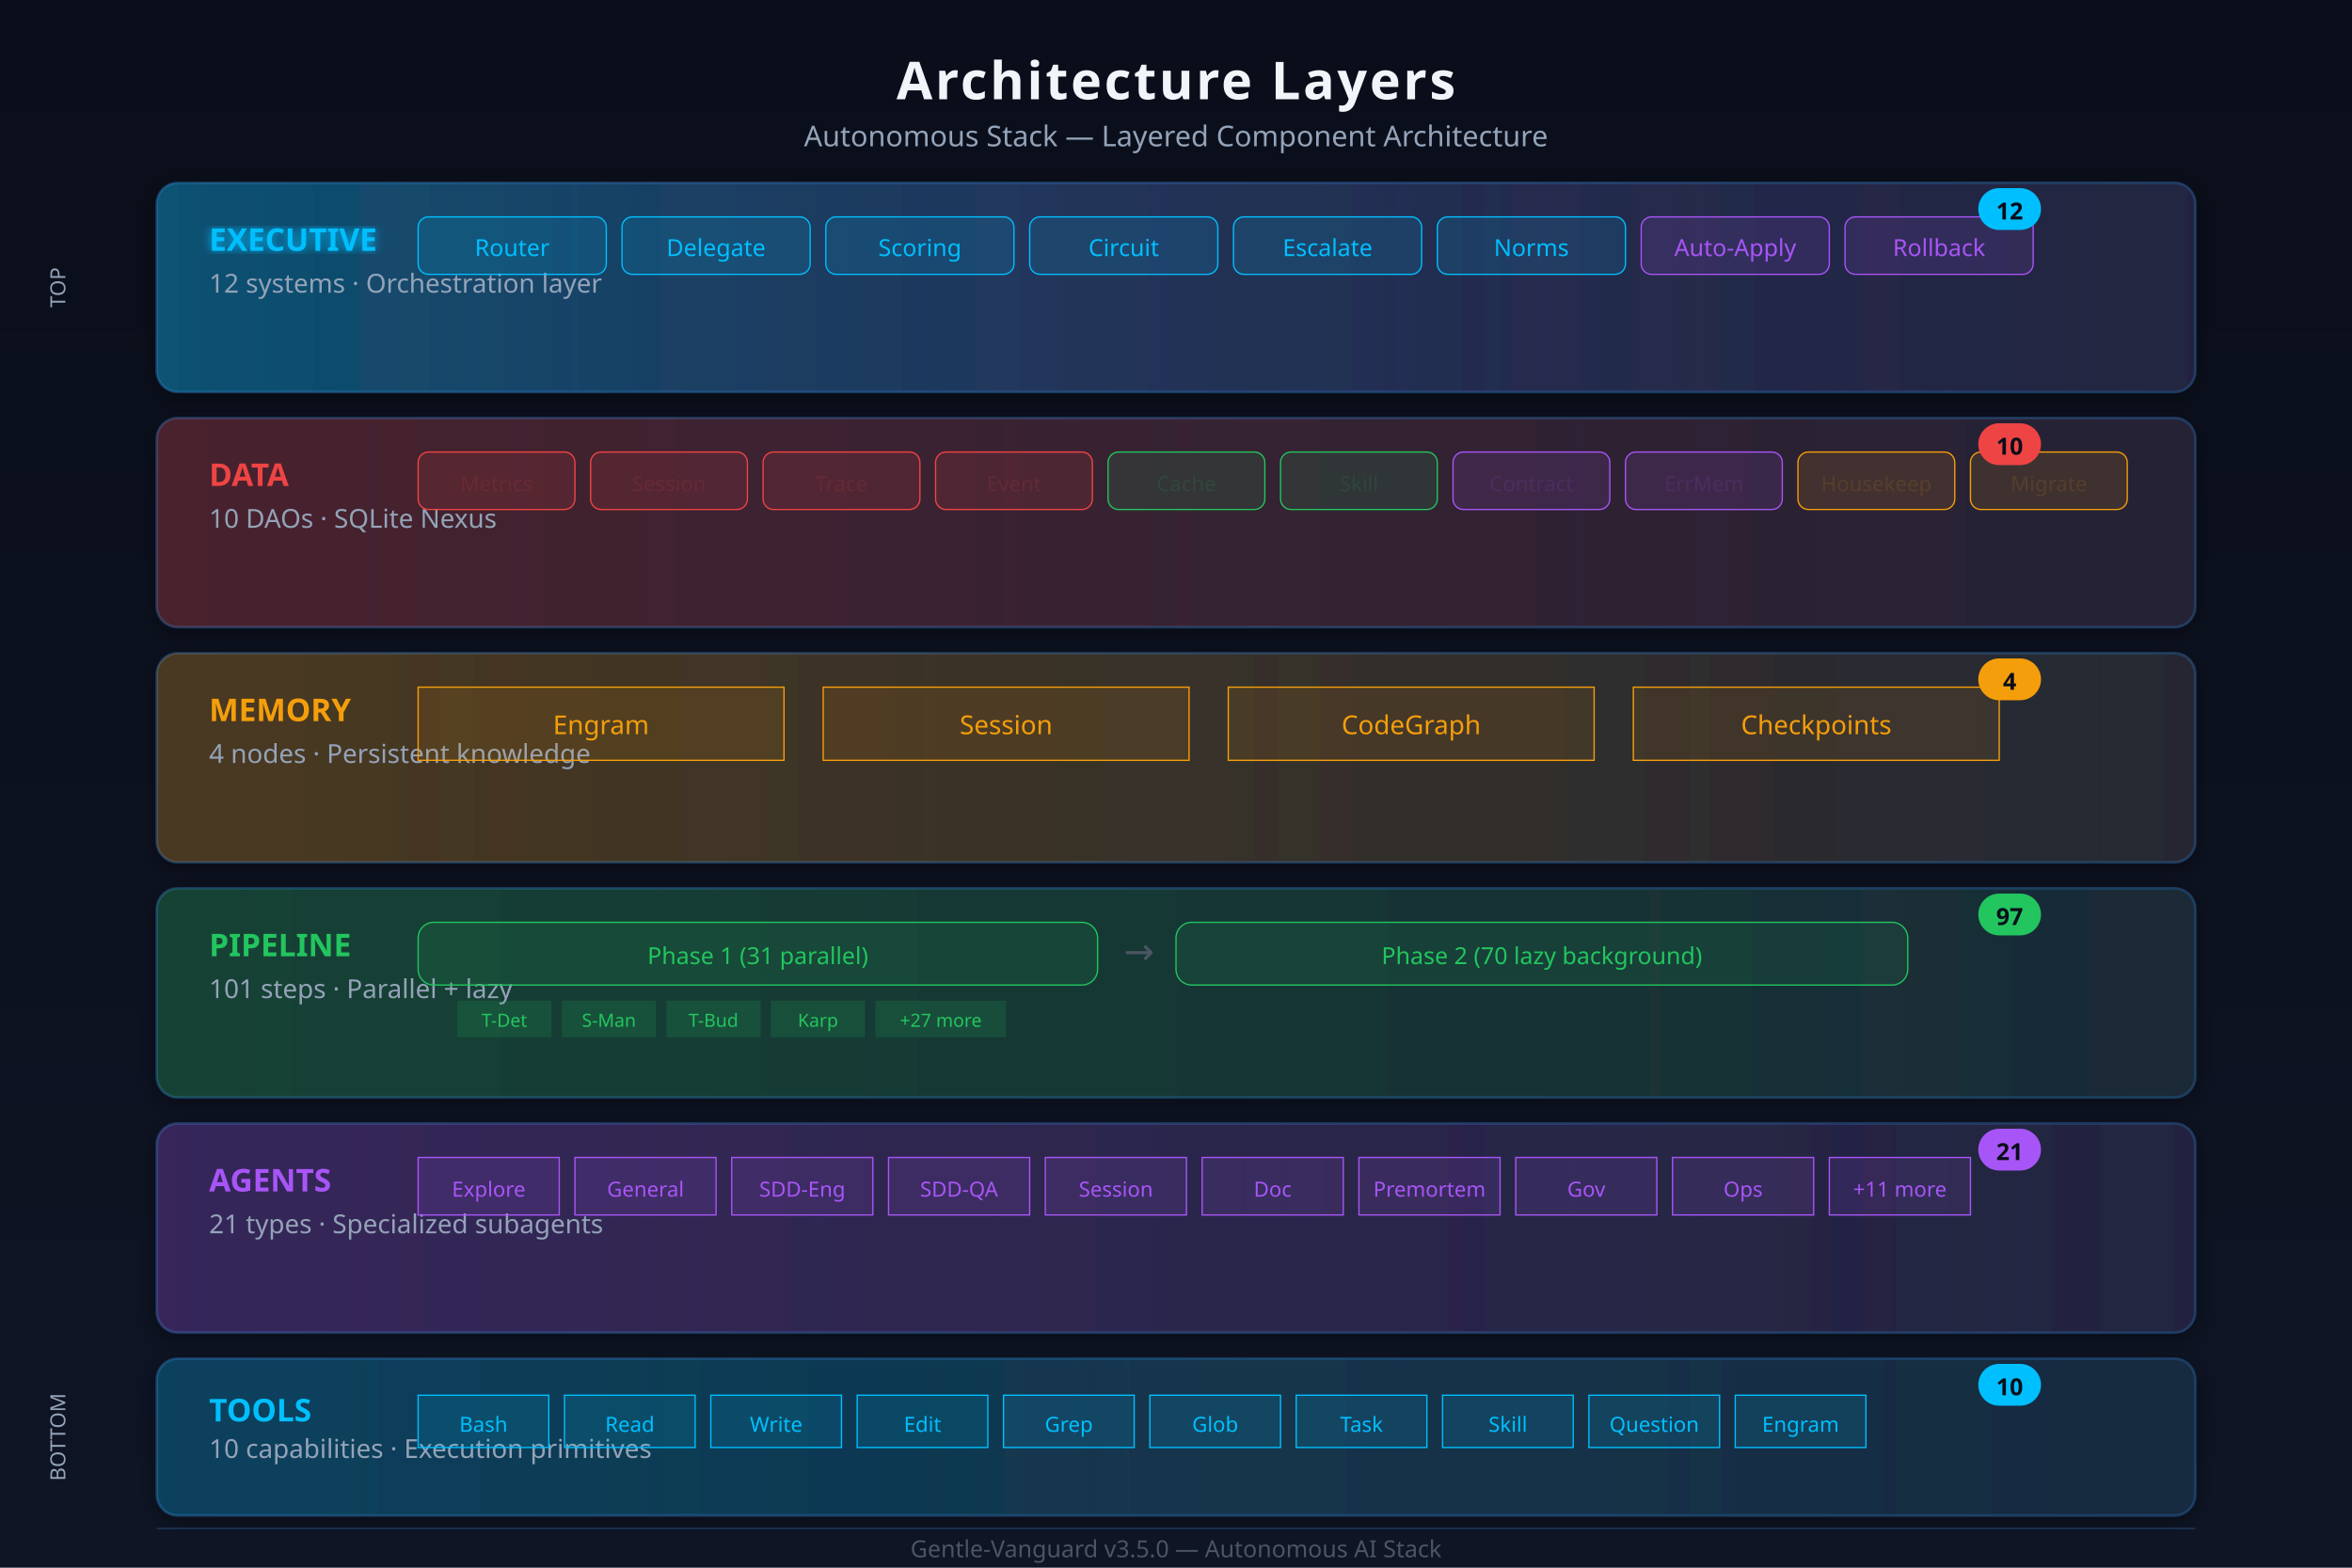
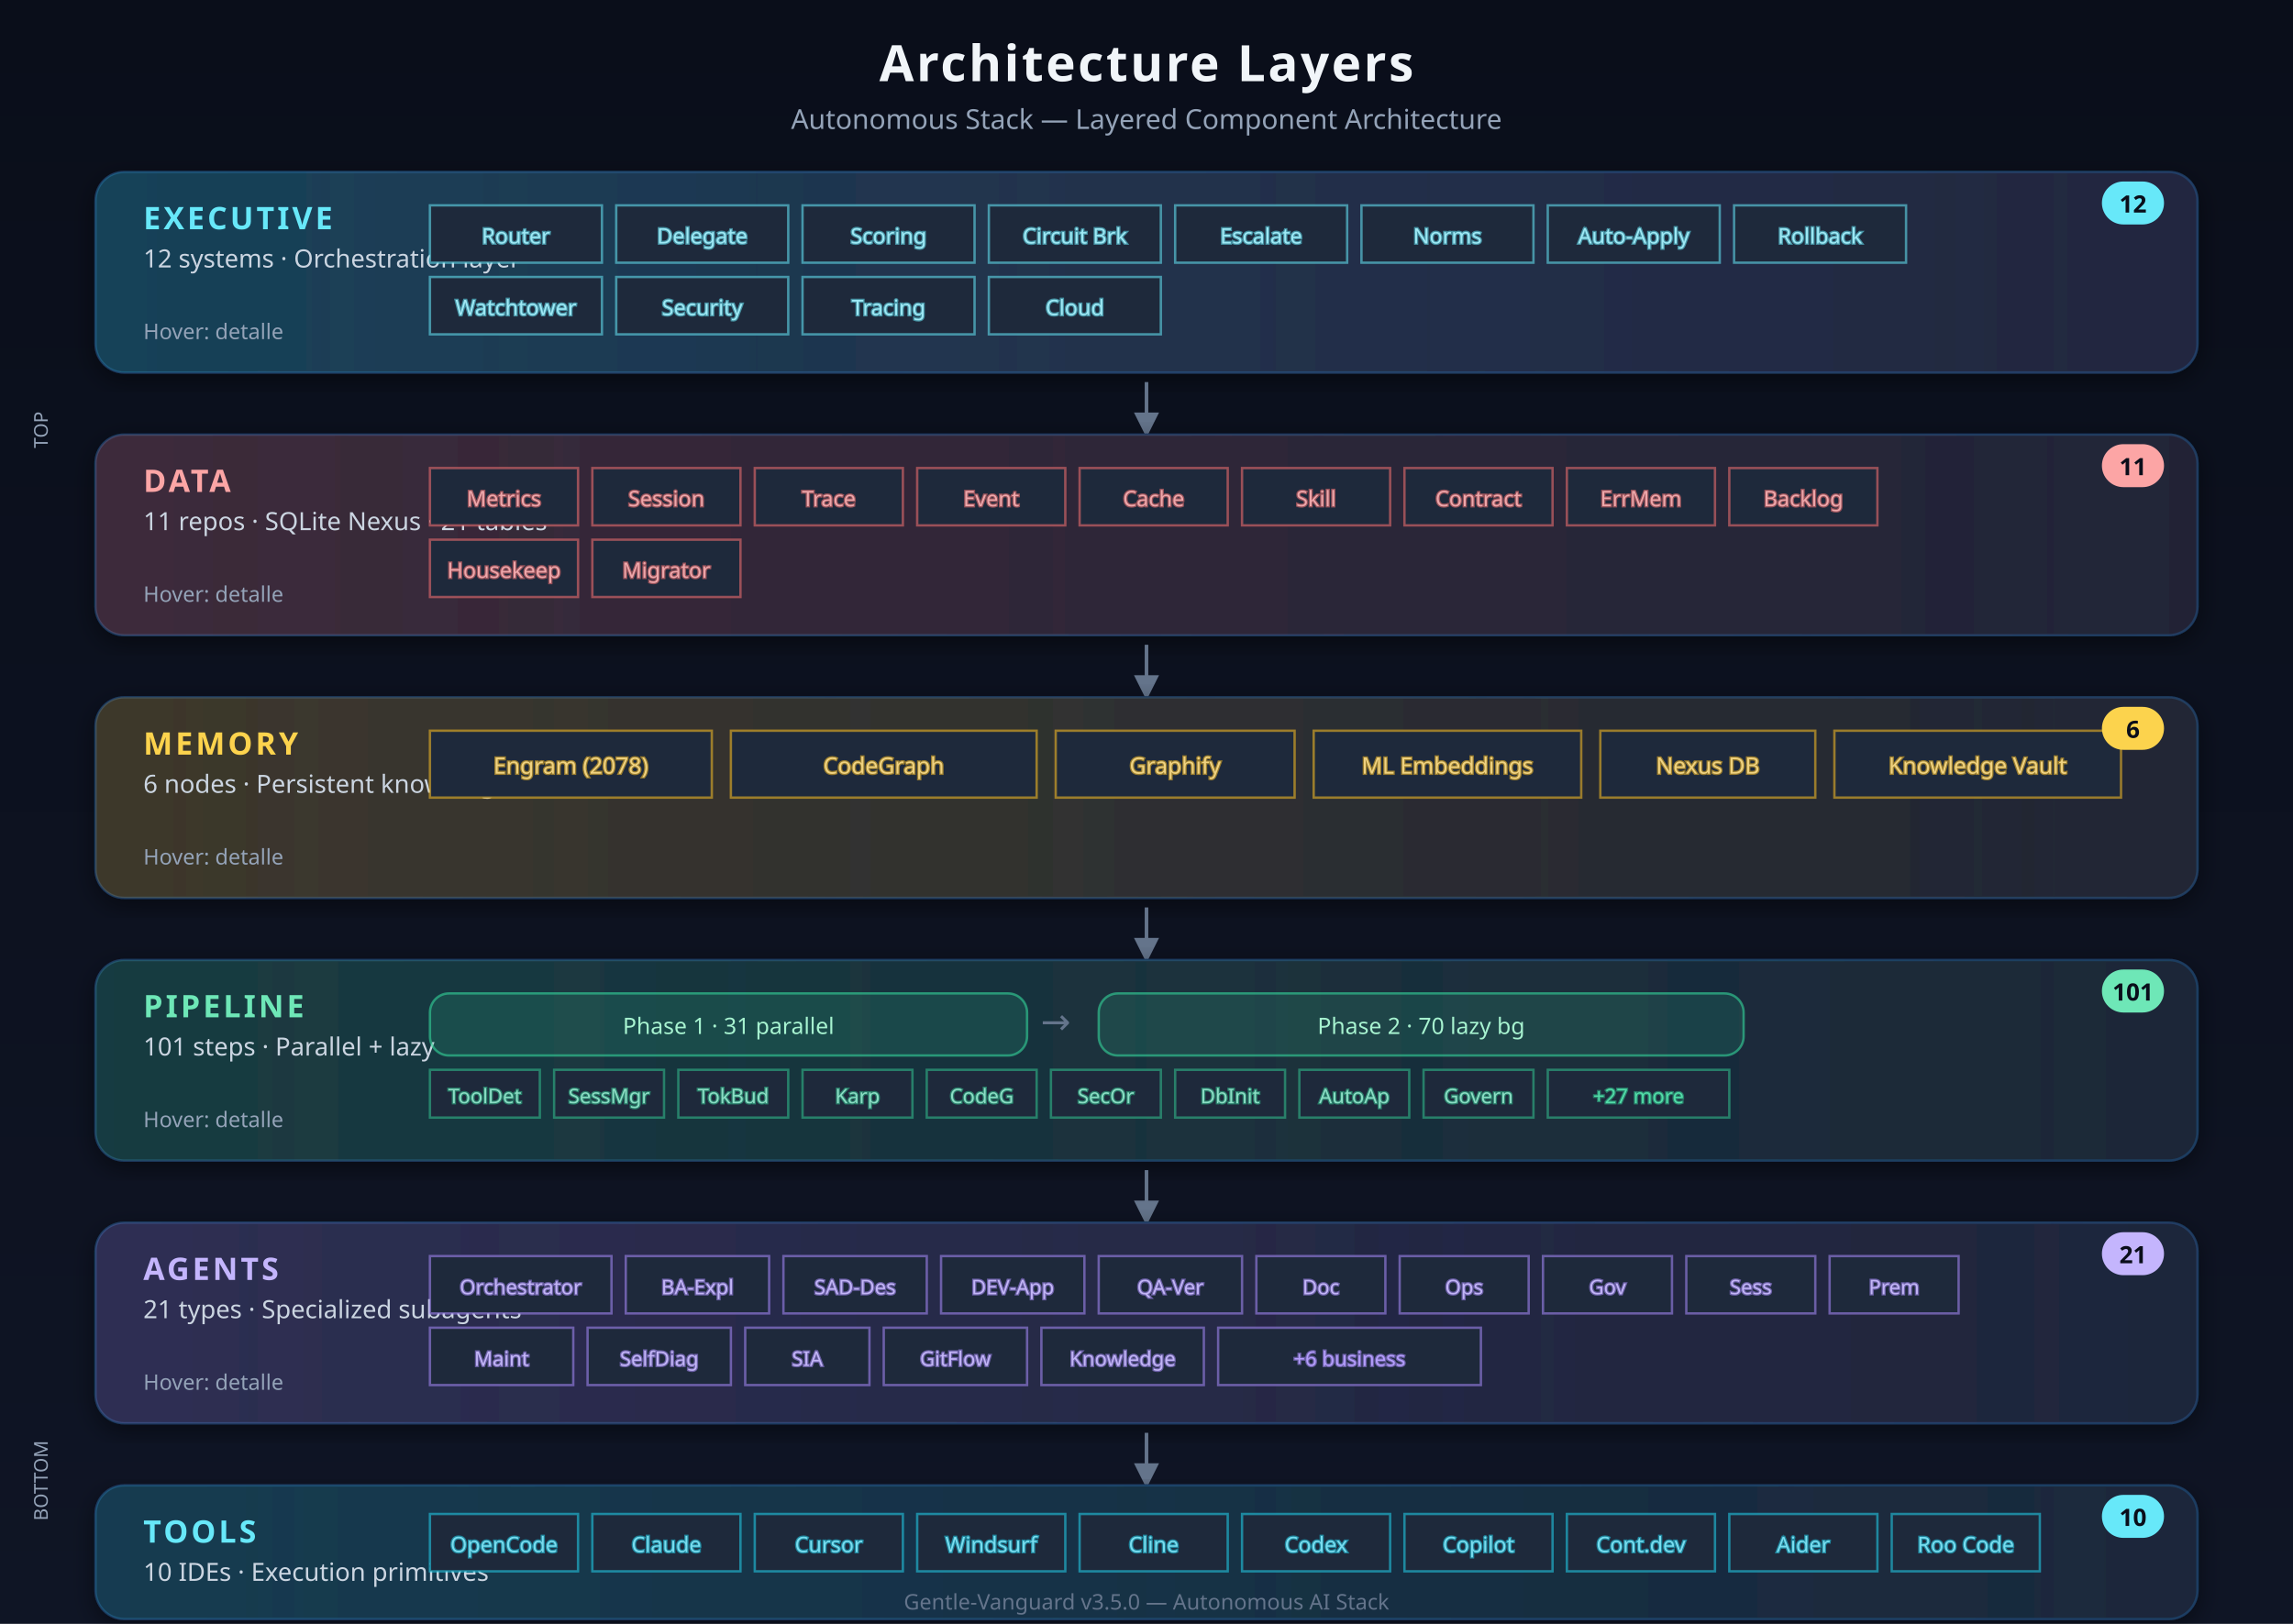
- <svg xmlns="http://www.w3.org/2000/svg" viewBox="0 0 900 600">
+ <svg xmlns="http://www.w3.org/2000/svg" viewBox="0 0 960 680">
  <defs>
    <linearGradient id="bg" x1="0" y1="0" x2="0" y2="1">
      <stop offset="0%" stop-color="#0a0e1a" />
      <stop offset="100%" stop-color="#0f1525" />
    </linearGradient>
    <linearGradient id="l1" x1="0" y1="0" x2="1" y2="0">
-       <stop offset="0%" stop-color="#00bfff" stop-opacity=".25" />
-       <stop offset="100%" stop-color="#00bfff" stop-opacity=".05" />
+       <stop offset="0%" stop-color="#22d3ee" stop-opacity=".18" />
+       <stop offset="100%" stop-color="#22d3ee" stop-opacity=".03" />
    </linearGradient>
    <linearGradient id="l2" x1="0" y1="0" x2="1" y2="0">
-       <stop offset="0%" stop-color="#a855f7" stop-opacity=".25" />
-       <stop offset="100%" stop-color="#a855f7" stop-opacity=".05" />
+       <stop offset="0%" stop-color="#a78bfa" stop-opacity=".18" />
+       <stop offset="100%" stop-color="#a78bfa" stop-opacity=".03" />
    </linearGradient>
    <linearGradient id="l3" x1="0" y1="0" x2="1" y2="0">
-       <stop offset="0%" stop-color="#22c55e" stop-opacity=".25" />
-       <stop offset="100%" stop-color="#22c55e" stop-opacity=".05" />
+       <stop offset="0%" stop-color="#34d399" stop-opacity=".18" />
+       <stop offset="100%" stop-color="#34d399" stop-opacity=".03" />
    </linearGradient>
    <linearGradient id="l4" x1="0" y1="0" x2="1" y2="0">
-       <stop offset="0%" stop-color="#f59e0b" stop-opacity=".25" />
-       <stop offset="100%" stop-color="#f59e0b" stop-opacity=".05" />
+       <stop offset="0%" stop-color="#fbbf24" stop-opacity=".18" />
+       <stop offset="100%" stop-color="#fbbf24" stop-opacity=".03" />
    </linearGradient>
    <linearGradient id="l5" x1="0" y1="0" x2="1" y2="0">
-       <stop offset="0%" stop-color="#ef4444" stop-opacity=".25" />
-       <stop offset="100%" stop-color="#ef4444" stop-opacity=".05" />
+       <stop offset="0%" stop-color="#f87171" stop-opacity=".18" />
+       <stop offset="100%" stop-color="#f87171" stop-opacity=".03" />
    </linearGradient>
    <linearGradient id="l6" x1="0" y1="0" x2="1" y2="0">
-       <stop offset="0%" stop-color="#00bfff" stop-opacity=".35" />
-       <stop offset="100%" stop-color="#a855f7" stop-opacity=".05" />
+       <stop offset="0%" stop-color="#22d3ee" stop-opacity=".22" />
+       <stop offset="100%" stop-color="#a78bfa" stop-opacity=".05" />
    </linearGradient>
    <linearGradient id="bar" x1="0" y1="0" x2="1" y2="0">
-       <stop offset="0%" stop-color="#111827" />
+       <stop offset="0%" stop-color="#131a2e" />
      <stop offset="100%" stop-color="#1a2235" />
    </linearGradient>
-     <filter id="g">
-       <feGaussianBlur stdDeviation="2" result="b" />
-       <feMerge>
-         <feMergeNode in="b" />
-         <feMergeNode in="SourceGraphic" />
-       </feMerge>
+     <filter id="s">
+       <feDropShadow dx="0" dy="3" stdDeviation="5" flood-color="#000" flood-opacity=".45" />
    </filter>
-     <filter id="s">
-       <feDropShadow dx="0" dy="2" stdDeviation="4" flood-color="#000" flood-opacity=".4" />
-     </filter>
-     <marker id="a" viewBox="0 0 10 10" refX="5" refY="5" markerWidth="6" markerHeight="6" orient="auto">
-       <path d="M0 0L10 5L0 10z" fill="#4b5563" />
+     <marker id="a" viewBox="0 0 10 10" refX="5" refY="5" markerWidth="7" markerHeight="7" orient="auto">
+       <path d="M0 0L10 5L0 10z" fill="#64748b" />
    </marker>
  </defs>
-   <rect width="900" height="600" fill="url(#bg)" />
-   <text x="450" y="38" text-anchor="middle" fill="#f1f5f9" font-family="system-ui,sans-serif" font-size="20" font-weight="700" letter-spacing="1">Architecture Layers</text>
-   <text x="450" y="56" text-anchor="middle" fill="#94a3b8" font-family="system-ui,sans-serif" font-size="11">Autonomous Stack — Layered Component Architecture</text>
-   <line x1="450" y1="87" x2="450" y2="107" stroke="#4b5563" stroke-width="1.5" marker-end="url(#a)" />
-   <line x1="450" y1="177" x2="450" y2="197" stroke="#4b5563" stroke-width="1.5" marker-end="url(#a)" />
-   <line x1="450" y1="267" x2="450" y2="287" stroke="#4b5563" stroke-width="1.5" marker-end="url(#a)" />
-   <line x1="450" y1="357" x2="450" y2="377" stroke="#4b5563" stroke-width="1.5" marker-end="url(#a)" />
-   <line x1="450" y1="447" x2="450" y2="467" stroke="#4b5563" stroke-width="1.5" marker-end="url(#a)" />
-   <g filter="url(#s)">
-     <rect x="60" y="70" width="780" height="80" rx="8" fill="url(#bar)" stroke="#1e3a5f" stroke-width="1" />
-     <rect x="60" y="70" width="780" height="80" rx="8" fill="url(#l6)" />
-   </g>
-   <text class="gv-node" data-tip="Executive Systems — 12 subsistemas autónomos: Auto-Apply Safe, Circuit Breaker, Auto-Escalation, Dependency Graph, AB Testing, Session Scoring, Norms Learner, Watchtower, Security Orch, State Persistence, Tracing, Cloud Connectors" x="80" y="96" fill="#00bfff" font-family="system-ui,sans-serif" font-size="12" font-weight="700" filter="url(#g)">EXECUTIVE</text>
-   <text x="80" y="112" fill="#94a3b8" font-family="system-ui,sans-serif" font-size="10">12 systems · Orchestration layer</text>
-   <g fill="#00bfff" fill-opacity=".12" stroke="#00bfff" stroke-width=".5">
-     <rect x="160" y="83" width="72" height="22" rx="4" />
-     <rect x="238" y="83" width="72" height="22" rx="4" />
-     <rect x="316" y="83" width="72" height="22" rx="4" />
-     <rect x="394" y="83" width="72" height="22" rx="4" />
-     <rect x="472" y="83" width="72" height="22" rx="4" />
-     <rect x="550" y="83" width="72" height="22" rx="4" />
-   </g>
-   <g fill="#a855f7" fill-opacity=".12" stroke="#a855f7" stroke-width=".5">
-     <rect x="628" y="83" width="72" height="22" rx="4" />
-     <rect x="706" y="83" width="72" height="22" rx="4" />
-   </g>
-   <g fill="#00bfff" font-family="system-ui,sans-serif" font-size="9" text-anchor="middle">
-     <text x="196" y="98">Router</text>
-     <text x="274" y="98">Delegate</text>
-     <text x="352" y="98">Scoring</text>
-     <text x="430" y="98">Circuit</text>
-     <text x="508" y="98">Escalate</text>
-     <text x="586" y="98">Norms</text>
-   </g>
-   <g fill="#a855f7" font-family="system-ui,sans-serif" font-size="9" text-anchor="middle">
-     <text x="664" y="98">Auto-Apply</text>
-     <text x="742" y="98">Rollback</text>
-   </g>
-   <rect x="757" y="72" width="24" height="16" rx="8" fill="#00bfff" />
-   <text x="769" y="84" text-anchor="middle" fill="#0a0e1a" font-family="system-ui,sans-serif" font-size="9" font-weight="700">12</text>
-   <g filter="url(#s)">
-     <rect x="60" y="160" width="780" height="80" rx="8" fill="url(#bar)" stroke="#1e3a5f" stroke-width="1" />
-     <rect x="60" y="160" width="780" height="80" rx="8" fill="url(#l5)" />
-   </g>
-   <text class="gv-node" data-tip="Data Layer — Nexus SQLite DB con 11 repositorios (10 DAOs + MigrationRunner), 7 migraciones, 21 tablas" x="80" y="186" fill="#ef4444" font-family="system-ui,sans-serif" font-size="12" font-weight="700">DATA</text>
-   <text x="80" y="202" fill="#94a3b8" font-family="system-ui,sans-serif" font-size="10">10 DAOs · SQLite Nexus</text>
-   <g fill-opacity=".12" stroke-width=".5" font-family="system-ui,sans-serif" font-size="8" text-anchor="middle">
-     <rect x="160" y="173" width="60" height="22" rx="4" fill="#ef4444" stroke="#ef4444" />
-     <text x="190" y="188" fill="#ef4444">Metrics</text>
-     <rect x="226" y="173" width="60" height="22" rx="4" fill="#ef4444" stroke="#ef4444" />
-     <text x="256" y="188" fill="#ef4444">Session</text>
-     <rect x="292" y="173" width="60" height="22" rx="4" fill="#ef4444" stroke="#ef4444" />
-     <text x="322" y="188" fill="#ef4444">Trace</text>
-     <rect x="358" y="173" width="60" height="22" rx="4" fill="#ef4444" stroke="#ef4444" />
-     <text x="388" y="188" fill="#ef4444">Event</text>
-     <rect x="424" y="173" width="60" height="22" rx="4" fill="#22c55e" stroke="#22c55e" />
-     <text x="454" y="188" fill="#22c55e">Cache</text>
-     <rect x="490" y="173" width="60" height="22" rx="4" fill="#22c55e" stroke="#22c55e" />
-     <text x="520" y="188" fill="#22c55e">Skill</text>
-     <rect x="556" y="173" width="60" height="22" rx="4" fill="#a855f7" stroke="#a855f7" />
-     <text x="586" y="188" fill="#a855f7">Contract</text>
-     <rect x="622" y="173" width="60" height="22" rx="4" fill="#a855f7" stroke="#a855f7" />
-     <text x="652" y="188" fill="#a855f7">ErrMem</text>
-     <rect x="688" y="173" width="60" height="22" rx="4" fill="#f59e0b" stroke="#f59e0b" />
-     <text x="718" y="188" fill="#f59e0b">Housekeep</text>
-     <rect x="754" y="173" width="60" height="22" rx="4" fill="#f59e0b" stroke="#f59e0b" />
-     <text x="784" y="188" fill="#f59e0b">Migrate</text>
-   </g>
-   <rect x="757" y="162" width="24" height="16" rx="8" fill="#ef4444" />
-   <text x="769" y="174" text-anchor="middle" fill="#0a0e1a" font-family="system-ui,sans-serif" font-size="9" font-weight="700">10</text>
-   <g filter="url(#s)">
-     <rect x="60" y="250" width="780" height="80" rx="8" fill="url(#bar)" stroke="#1e3a5f" stroke-width="1" />
-     <rect x="60" y="250" width="780" height="80" rx="8" fill="url(#l4)" />
-   </g>
-   <text class="gv-node" data-tip="Memory Layer — Engram (2078 obs), CodeGraph (10663 nodos), Graphify, ML Embeddings, Nexus, Knowledge Vault" x="80" y="276" fill="#f59e0b" font-family="system-ui,sans-serif" font-size="12" font-weight="700">MEMORY</text>
-   <text x="80" y="292" fill="#94a3b8" font-family="system-ui,sans-serif" font-size="10">4 nodes · Persistent knowledge</text>
-   <g fill="#f59e0b" fill-opacity=".1" stroke="#f59e0b" stroke-width=".5" rx="6">
-     <rect x="160" y="263" width="140" height="28" />
-     <rect x="315" y="263" width="140" height="28" />
-     <rect x="470" y="263" width="140" height="28" />
-     <rect x="625" y="263" width="140" height="28" />
-   </g>
-   <g fill="#f59e0b" font-family="system-ui,sans-serif" font-size="10" text-anchor="middle">
-     <text x="230" y="281">Engram</text>
-     <text x="385" y="281">Session</text>
-     <text x="540" y="281">CodeGraph</text>
-     <text x="695" y="281">Checkpoints</text>
-   </g>
-   <rect x="757" y="252" width="24" height="16" rx="8" fill="#f59e0b" />
-   <text x="769" y="264" text-anchor="middle" fill="#0a0e1a" font-family="system-ui,sans-serif" font-size="9" font-weight="700">4</text>
-   <g filter="url(#s)">
-     <rect x="60" y="340" width="780" height="80" rx="8" fill="url(#bar)" stroke="#1e3a5f" stroke-width="1" />
-     <rect x="60" y="340" width="780" height="80" rx="8" fill="url(#l3)" />
-   </g>
-   <text class="gv-node" data-tip="Pipeline — 105 pasos configurados (101 habilitados), 31 Phase 1 paralelos + 70 lazy background" x="80" y="366" fill="#22c55e" font-family="system-ui,sans-serif" font-size="12" font-weight="700">PIPELINE</text>
-   <text x="80" y="382" fill="#94a3b8" font-family="system-ui,sans-serif" font-size="10">101 steps · Parallel + lazy</text>
-   <rect x="160" y="353" width="260" height="24" rx="6" fill="#22c55e" fill-opacity=".1" stroke="#22c55e" stroke-width=".5" />
-   <text x="290" y="369" text-anchor="middle" fill="#22c55e" font-family="system-ui,sans-serif" font-size="9">Phase 1 (31 parallel)</text>
-   <text x="430" y="369" fill="#4b5563" font-family="system-ui,sans-serif" font-size="14">→</text>
-   <rect x="450" y="353" width="280" height="24" rx="6" fill="#22c55e" fill-opacity=".1" stroke="#22c55e" stroke-width=".5" />
-   <text x="590" y="369" text-anchor="middle" fill="#22c55e" font-family="system-ui,sans-serif" font-size="9">Phase 2 (70 lazy background)</text>
-   <g fill="#22c55e" fill-opacity=".15" rx="4">
-     <rect x="175" y="383" width="36" height="14" />
-     <rect x="215" y="383" width="36" height="14" />
-     <rect x="255" y="383" width="36" height="14" />
-     <rect x="295" y="383" width="36" height="14" />
-     <rect x="335" y="383" width="50" height="14" />
-   </g>
-   <g fill="#22c55e" font-family="system-ui,sans-serif" font-size="7" text-anchor="middle">
-     <text x="193" y="393">T-Det</text>
-     <text x="233" y="393">S-Man</text>
-     <text x="273" y="393">T-Bud</text>
-     <text x="313" y="393">Karp</text>
-     <text x="360" y="393">+27 more</text>
-   </g>
-   <rect x="757" y="342" width="24" height="16" rx="8" fill="#22c55e" />
-   <text x="769" y="354" text-anchor="middle" fill="#0a0e1a" font-family="system-ui,sans-serif" font-size="9" font-weight="700">97</text>
-   <g filter="url(#s)">
-     <rect x="60" y="430" width="780" height="80" rx="8" fill="url(#bar)" stroke="#1e3a5f" stroke-width="1" />
-     <rect x="60" y="430" width="780" height="80" rx="8" fill="url(#l2)" />
-   </g>
-   <text class="gv-node" data-tip="Agents — 21 subagentes especializados: orchestrator, sdd-explore/design/apply/verify, doc, ops, gov, session, premortem, maintenance, self-diag, sia + business" x="80" y="456" fill="#a855f7" font-family="system-ui,sans-serif" font-size="12" font-weight="700">AGENTS</text>
-   <text x="80" y="472" fill="#94a3b8" font-family="system-ui,sans-serif" font-size="10">21 types · Specialized subagents</text>
-   <g fill="#a855f7" fill-opacity=".12" stroke="#a855f7" stroke-width=".5" rx="4">
-     <rect x="160" y="443" width="54" height="22" />
-     <rect x="220" y="443" width="54" height="22" />
-     <rect x="280" y="443" width="54" height="22" />
-     <rect x="340" y="443" width="54" height="22" />
-     <rect x="400" y="443" width="54" height="22" />
-     <rect x="460" y="443" width="54" height="22" />
-     <rect x="520" y="443" width="54" height="22" />
-     <rect x="580" y="443" width="54" height="22" />
-     <rect x="640" y="443" width="54" height="22" />
-     <rect x="700" y="443" width="54" height="22" />
-   </g>
-   <g fill="#a855f7" font-family="system-ui,sans-serif" font-size="8" text-anchor="middle">
-     <text x="187" y="458">Explore</text>
-     <text x="247" y="458">General</text>
-     <text x="307" y="458">SDD-Eng</text>
-     <text x="367" y="458">SDD-QA</text>
-     <text x="427" y="458">Session</text>
-     <text x="487" y="458">Doc</text>
-     <text x="547" y="458">Premortem</text>
-     <text x="607" y="458">Gov</text>
-     <text x="667" y="458">Ops</text>
-     <text x="727" y="458">+11 more</text>
-   </g>
-   <rect x="757" y="432" width="24" height="16" rx="8" fill="#a855f7" />
-   <text x="769" y="444" text-anchor="middle" fill="#0a0e1a" font-family="system-ui,sans-serif" font-size="9" font-weight="700">21</text>
-   <g filter="url(#s)">
-     <rect x="60" y="520" width="780" height="60" rx="8" fill="url(#bar)" stroke="#1e3a5f" stroke-width="1" />
-     <rect x="60" y="520" width="780" height="60" rx="8" fill="url(#l1)" />
-   </g>
-   <text class="gv-node" data-tip="Tools — 10 integraciones IDE: OpenCode, Claude Code, Cursor, Windsurf, Cline, Codex, Copilot, Continue.dev, Aider, Roo Code" x="80" y="544" fill="#00bfff" font-family="system-ui,sans-serif" font-size="12" font-weight="700">TOOLS</text>
-   <text x="80" y="558" fill="#94a3b8" font-family="system-ui,sans-serif" font-size="10">10 capabilities · Execution primitives</text>
-   <g fill="#00bfff" fill-opacity=".12" stroke="#00bfff" stroke-width=".5" rx="4">
-     <rect x="160" y="534" width="50" height="20" />
-     <rect x="216" y="534" width="50" height="20" />
-     <rect x="272" y="534" width="50" height="20" />
-     <rect x="328" y="534" width="50" height="20" />
-     <rect x="384" y="534" width="50" height="20" />
-     <rect x="440" y="534" width="50" height="20" />
-     <rect x="496" y="534" width="50" height="20" />
-     <rect x="552" y="534" width="50" height="20" />
-     <rect x="608" y="534" width="50" height="20" />
-     <rect x="664" y="534" width="50" height="20" />
-   </g>
-   <g fill="#00bfff" font-family="system-ui,sans-serif" font-size="8" text-anchor="middle">
-     <text x="185" y="548">Bash</text>
-     <text x="241" y="548">Read</text>
-     <text x="297" y="548">Write</text>
-     <text x="353" y="548">Edit</text>
-     <text x="409" y="548">Grep</text>
-     <text x="465" y="548">Glob</text>
-     <text x="521" y="548">Task</text>
-     <text x="577" y="548">Skill</text>
-     <text x="633" y="548">Question</text>
-     <text x="689" y="548">Engram</text>
-   </g>
-   <rect x="757" y="522" width="24" height="16" rx="8" fill="#00bfff" />
-   <text x="769" y="534" text-anchor="middle" fill="#0a0e1a" font-family="system-ui,sans-serif" font-size="9" font-weight="700">10</text>
-   <text x="25" y="110" text-anchor="middle" fill="#94a3b8" font-family="system-ui,sans-serif" font-size="8" transform="rotate(-90,25,110)">TOP</text>
-   <text x="25" y="550" text-anchor="middle" fill="#94a3b8" font-family="system-ui,sans-serif" font-size="8" transform="rotate(-90,25,550)">BOTTOM</text>
-   <line x1="60" y1="585" x2="840" y2="585" stroke="#1e3a5f" stroke-width=".5" />
-   <text x="450" y="596" text-anchor="middle" fill="#4b5563" font-family="system-ui,sans-serif" font-size="9">Gentle-Vanguard v3.5.0 — Autonomous AI Stack</text>
+   <rect width="960" height="680" fill="url(#bg)" />
+   <text x="480" y="34" text-anchor="middle" fill="#f1f5f9" font-family="system-ui,sans-serif" font-size="21" font-weight="700" letter-spacing="1">Architecture Layers</text>
+   <text x="480" y="54" text-anchor="middle" fill="#94a3b8" font-family="system-ui,sans-serif" font-size="11.5">Autonomous Stack — Layered Component Architecture</text>
+   <g class="gv-node" data-group="executive" data-tip="Executive Systems — 12 subsistemas autónomos: Auto-Apply Safe, Circuit Breaker, Auto-Escalation, Dynamic Dependency Graph, AB Testing, Session Scoring, Norms Learner, Watchtower, Security Orchestrator, State Persistence, Distributed Tracing, Cloud Connectors">
+     <g filter="url(#s)">
+       <rect x="40" y="72" width="880" height="84" rx="12" fill="url(#bar)" stroke="#1e3a5f" stroke-width="1" />
+       <rect x="40" y="72" width="880" height="84" rx="12" fill="url(#l6)" />
+     </g>
+     <text x="60" y="96" fill="#67e8f9" font-family="system-ui,sans-serif" font-size="13" font-weight="800" letter-spacing="1.2">EXECUTIVE</text>
+     <text x="60" y="112" fill="#cbd5e1" font-family="system-ui,sans-serif" font-size="10.5">12 systems · Orchestration layer</text>
+     <text x="60" y="142" fill="#94a3b8" font-family="system-ui,sans-serif" font-size="9">Hover: detalle</text>
+     <g fill="#1e293b" stroke="#67e8f9" stroke-opacity=".55" stroke-width="1" rx="6" font-family="system-ui,sans-serif" font-size="9" text-anchor="middle">
+       <rect x="180" y="86" width="72" height="24" />
+       <text x="216" y="102" fill="#e2e8f0">Router</text>
+       <rect x="258" y="86" width="72" height="24" />
+       <text x="294" y="102" fill="#e2e8f0">Delegate</text>
+       <rect x="336" y="86" width="72" height="24" />
+       <text x="372" y="102" fill="#e2e8f0">Scoring</text>
+       <rect x="414" y="86" width="72" height="24" />
+       <text x="450" y="102" fill="#e2e8f0">Circuit Brk</text>
+       <rect x="492" y="86" width="72" height="24" />
+       <text x="528" y="102" fill="#e2e8f0">Escalate</text>
+       <rect x="570" y="86" width="72" height="24" />
+       <text x="606" y="102" fill="#e2e8f0">Norms</text>
+       <rect x="648" y="86" width="72" height="24" />
+       <text x="684" y="102" fill="#e2e8f0">Auto-Apply</text>
+       <rect x="726" y="86" width="72" height="24" />
+       <text x="762" y="102" fill="#e2e8f0">Rollback</text>
+       <rect x="180" y="116" width="72" height="24" />
+       <text x="216" y="132" fill="#e2e8f0">Watchtower</text>
+       <rect x="258" y="116" width="72" height="24" />
+       <text x="294" y="132" fill="#e2e8f0">Security</text>
+       <rect x="336" y="116" width="72" height="24" />
+       <text x="372" y="132" fill="#e2e8f0">Tracing</text>
+       <rect x="414" y="116" width="72" height="24" />
+       <text x="450" y="132" fill="#e2e8f0">Cloud</text>
+     </g>
+     <rect x="880" y="76" width="26" height="18" rx="9" fill="#67e8f9" />
+     <text x="893" y="89" text-anchor="middle" fill="#0a0e1a" font-family="system-ui,sans-serif" font-size="10" font-weight="800">12</text>
+   </g>
+   <line x1="480" y1="160" x2="480" y2="178" stroke="#64748b" stroke-width="1.5" marker-end="url(#a)" />
+   <g class="gv-node" data-group="data" data-tip="Data Layer — Nexus SQLite DB con 11 repositorios (10 DAOs + MigrationRunner), 7 migraciones y 21 tablas">
+     <g filter="url(#s)">
+       <rect x="40" y="182" width="880" height="84" rx="12" fill="url(#bar)" stroke="#1e3a5f" stroke-width="1" />
+       <rect x="40" y="182" width="880" height="84" rx="12" fill="url(#l5)" />
+     </g>
+     <text x="60" y="206" fill="#fca5a5" font-family="system-ui,sans-serif" font-size="13" font-weight="800" letter-spacing="1.2">DATA</text>
+     <text x="60" y="222" fill="#cbd5e1" font-family="system-ui,sans-serif" font-size="10.5">11 repos · SQLite Nexus · 21 tables</text>
+     <text x="60" y="252" fill="#94a3b8" font-family="system-ui,sans-serif" font-size="9">Hover: detalle</text>
+     <g fill="#1e293b" stroke="#f87171" stroke-opacity=".55" stroke-width="1" rx="6" font-family="system-ui,sans-serif" font-size="9" text-anchor="middle">
+       <rect x="180" y="196" width="62" height="24" />
+       <text x="211" y="212" fill="#e2e8f0">Metrics</text>
+       <rect x="248" y="196" width="62" height="24" />
+       <text x="279" y="212" fill="#e2e8f0">Session</text>
+       <rect x="316" y="196" width="62" height="24" />
+       <text x="347" y="212" fill="#e2e8f0">Trace</text>
+       <rect x="384" y="196" width="62" height="24" />
+       <text x="415" y="212" fill="#e2e8f0">Event</text>
+       <rect x="452" y="196" width="62" height="24" />
+       <text x="483" y="212" fill="#e2e8f0">Cache</text>
+       <rect x="520" y="196" width="62" height="24" />
+       <text x="551" y="212" fill="#e2e8f0">Skill</text>
+       <rect x="588" y="196" width="62" height="24" />
+       <text x="619" y="212" fill="#e2e8f0">Contract</text>
+       <rect x="656" y="196" width="62" height="24" />
+       <text x="687" y="212" fill="#e2e8f0">ErrMem</text>
+       <rect x="724" y="196" width="62" height="24" />
+       <text x="755" y="212" fill="#e2e8f0">Backlog</text>
+       <rect x="180" y="226" width="62" height="24" />
+       <text x="211" y="242" fill="#e2e8f0">Housekeep</text>
+       <rect x="248" y="226" width="62" height="24" />
+       <text x="279" y="242" fill="#e2e8f0">Migrator</text>
+     </g>
+     <rect x="880" y="186" width="26" height="18" rx="9" fill="#fca5a5" />
+     <text x="893" y="199" text-anchor="middle" fill="#0a0e1a" font-family="system-ui,sans-serif" font-size="10" font-weight="800">11</text>
+   </g>
+   <line x1="480" y1="270" x2="480" y2="288" stroke="#64748b" stroke-width="1.5" marker-end="url(#a)" />
+   <g class="gv-node" data-group="memory" data-tip="Memory Layer — Engram (2078 obs), CodeGraph (10,663 nodos), Graphify, ML Embeddings, Nexus DB y Knowledge Vault">
+     <g filter="url(#s)">
+       <rect x="40" y="292" width="880" height="84" rx="12" fill="url(#bar)" stroke="#1e3a5f" stroke-width="1" />
+       <rect x="40" y="292" width="880" height="84" rx="12" fill="url(#l4)" />
+     </g>
+     <text x="60" y="316" fill="#fcd34d" font-family="system-ui,sans-serif" font-size="13" font-weight="800" letter-spacing="1.2">MEMORY</text>
+     <text x="60" y="332" fill="#cbd5e1" font-family="system-ui,sans-serif" font-size="10.5">6 nodes · Persistent knowledge</text>
+     <text x="60" y="362" fill="#94a3b8" font-family="system-ui,sans-serif" font-size="9">Hover: detalle</text>
+     <g fill="#1e293b" stroke="#fbbf24" stroke-opacity=".55" stroke-width="1" rx="6" font-family="system-ui,sans-serif" font-size="9.5" text-anchor="middle">
+       <rect x="180" y="306" width="118" height="28" />
+       <text x="239" y="324" fill="#e2e8f0">Engram (2078)</text>
+       <rect x="306" y="306" width="128" height="28" />
+       <text x="370" y="324" fill="#e2e8f0">CodeGraph</text>
+       <rect x="442" y="306" width="100" height="28" />
+       <text x="492" y="324" fill="#e2e8f0">Graphify</text>
+       <rect x="550" y="306" width="112" height="28" />
+       <text x="606" y="324" fill="#e2e8f0">ML Embeddings</text>
+       <rect x="670" y="306" width="90" height="28" />
+       <text x="715" y="324" fill="#e2e8f0">Nexus DB</text>
+       <rect x="768" y="306" width="120" height="28" />
+       <text x="828" y="324" fill="#e2e8f0">Knowledge Vault</text>
+     </g>
+     <rect x="880" y="296" width="26" height="18" rx="9" fill="#fcd34d" />
+     <text x="893" y="309" text-anchor="middle" fill="#0a0e1a" font-family="system-ui,sans-serif" font-size="10" font-weight="800">6</text>
+   </g>
+   <line x1="480" y1="380" x2="480" y2="398" stroke="#64748b" stroke-width="1.5" marker-end="url(#a)" />
+   <g class="gv-node" data-group="pipeline" data-tip="Pipeline — 105 pasos configurados, 101 habilitados: 31 Phase 1 paralelos + 70 lazy background en batches de 5">
+     <g filter="url(#s)">
+       <rect x="40" y="402" width="880" height="84" rx="12" fill="url(#bar)" stroke="#1e3a5f" stroke-width="1" />
+       <rect x="40" y="402" width="880" height="84" rx="12" fill="url(#l3)" />
+     </g>
+     <text x="60" y="426" fill="#6ee7b7" font-family="system-ui,sans-serif" font-size="13" font-weight="800" letter-spacing="1.2">PIPELINE</text>
+     <text x="60" y="442" fill="#cbd5e1" font-family="system-ui,sans-serif" font-size="10.5">101 steps · Parallel + lazy</text>
+     <text x="60" y="472" fill="#94a3b8" font-family="system-ui,sans-serif" font-size="9">Hover: detalle</text>
+     <g font-family="system-ui,sans-serif" font-size="9.5" text-anchor="middle">
+       <rect x="180" y="416" width="250" height="26" rx="8" fill="#34d399" fill-opacity=".14" stroke="#34d399" stroke-opacity=".6" stroke-width="1" />
+       <text x="305" y="433" fill="#a7f3d0">Phase 1 · 31 parallel</text>
+       <text x="442" y="433" fill="#64748b" font-size="15">→</text>
+       <rect x="460" y="416" width="270" height="26" rx="8" fill="#34d399" fill-opacity=".14" stroke="#34d399" stroke-opacity=".6" stroke-width="1" />
+       <text x="595" y="433" fill="#a7f3d0">Phase 2 · 70 lazy bg</text>
+     </g>
+     <g fill="#1e293b" stroke="#34d399" stroke-opacity=".5" stroke-width="1" rx="5" font-family="system-ui,sans-serif" font-size="8.5" text-anchor="middle">
+       <rect x="180" y="448" width="46" height="20" />
+       <text x="203" y="462" fill="#e2e8f0">ToolDet</text>
+       <rect x="232" y="448" width="46" height="20" />
+       <text x="255" y="462" fill="#e2e8f0">SessMgr</text>
+       <rect x="284" y="448" width="46" height="20" />
+       <text x="307" y="462" fill="#e2e8f0">TokBud</text>
+       <rect x="336" y="448" width="46" height="20" />
+       <text x="359" y="462" fill="#e2e8f0">Karp</text>
+       <rect x="388" y="448" width="46" height="20" />
+       <text x="411" y="462" fill="#e2e8f0">CodeG</text>
+       <rect x="440" y="448" width="46" height="20" />
+       <text x="463" y="462" fill="#e2e8f0">SecOr</text>
+       <rect x="492" y="448" width="46" height="20" />
+       <text x="515" y="462" fill="#e2e8f0">DbInit</text>
+       <rect x="544" y="448" width="46" height="20" />
+       <text x="567" y="462" fill="#e2e8f0">AutoAp</text>
+       <rect x="596" y="448" width="46" height="20" />
+       <text x="619" y="462" fill="#e2e8f0">Govern</text>
+       <rect x="648" y="448" width="76" height="20" />
+       <text x="686" y="462" fill="#6ee7b7">+27 more</text>
+     </g>
+     <rect x="880" y="406" width="26" height="18" rx="9" fill="#6ee7b7" />
+     <text x="893" y="419" text-anchor="middle" fill="#0a0e1a" font-family="system-ui,sans-serif" font-size="10" font-weight="800">101</text>
+   </g>
+   <line x1="480" y1="490" x2="480" y2="508" stroke="#64748b" stroke-width="1.5" marker-end="url(#a)" />
+   <g class="gv-node" data-group="agents" data-tip="Agents — 21 subagentes especializados: Orchestrator, SDD (explore/design/apply/verify), Doc, Ops, Gov, Session, Premortem, Maintenance, Self-Diag, SIA, GitFlow, Knowledge + business (Mkt, Sales, Finance, HR, Legal, Bus-Tele)">
+     <g filter="url(#s)">
+       <rect x="40" y="512" width="880" height="84" rx="12" fill="url(#bar)" stroke="#1e3a5f" stroke-width="1" />
+       <rect x="40" y="512" width="880" height="84" rx="12" fill="url(#l2)" />
+     </g>
+     <text x="60" y="536" fill="#c4b5fd" font-family="system-ui,sans-serif" font-size="13" font-weight="800" letter-spacing="1.2">AGENTS</text>
+     <text x="60" y="552" fill="#cbd5e1" font-family="system-ui,sans-serif" font-size="10.5">21 types · Specialized subagents</text>
+     <text x="60" y="582" fill="#94a3b8" font-family="system-ui,sans-serif" font-size="9">Hover: detalle</text>
+     <g fill="#1e293b" stroke="#a78bfa" stroke-opacity=".55" stroke-width="1" rx="6" font-family="system-ui,sans-serif" font-size="8.5" text-anchor="middle">
+       <rect x="180" y="526" width="76" height="24" />
+       <text x="218" y="542" fill="#e2e8f0">Orchestrator</text>
+       <rect x="262" y="526" width="60" height="24" />
+       <text x="292" y="542" fill="#e2e8f0">BA-Expl</text>
+       <rect x="328" y="526" width="60" height="24" />
+       <text x="358" y="542" fill="#e2e8f0">SAD-Des</text>
+       <rect x="394" y="526" width="60" height="24" />
+       <text x="424" y="542" fill="#e2e8f0">DEV-App</text>
+       <rect x="460" y="526" width="60" height="24" />
+       <text x="490" y="542" fill="#e2e8f0">QA-Ver</text>
+       <rect x="526" y="526" width="54" height="24" />
+       <text x="553" y="542" fill="#e2e8f0">Doc</text>
+       <rect x="586" y="526" width="54" height="24" />
+       <text x="613" y="542" fill="#e2e8f0">Ops</text>
+       <rect x="646" y="526" width="54" height="24" />
+       <text x="673" y="542" fill="#e2e8f0">Gov</text>
+       <rect x="706" y="526" width="54" height="24" />
+       <text x="733" y="542" fill="#e2e8f0">Sess</text>
+       <rect x="766" y="526" width="54" height="24" />
+       <text x="793" y="542" fill="#e2e8f0">Prem</text>
+       <rect x="180" y="556" width="60" height="24" />
+       <text x="210" y="572" fill="#e2e8f0">Maint</text>
+       <rect x="246" y="556" width="60" height="24" />
+       <text x="276" y="572" fill="#e2e8f0">SelfDiag</text>
+       <rect x="312" y="556" width="52" height="24" />
+       <text x="338" y="572" fill="#e2e8f0">SIA</text>
+       <rect x="370" y="556" width="60" height="24" />
+       <text x="400" y="572" fill="#e2e8f0">GitFlow</text>
+       <rect x="436" y="556" width="68" height="24" />
+       <text x="470" y="572" fill="#e2e8f0">Knowledge</text>
+       <rect x="510" y="556" width="110" height="24" />
+       <text x="565" y="572" fill="#c4b5fd">+6 business</text>
+     </g>
+     <rect x="880" y="516" width="26" height="18" rx="9" fill="#c4b5fd" />
+     <text x="893" y="529" text-anchor="middle" fill="#0a0e1a" font-family="system-ui,sans-serif" font-size="10" font-weight="800">21</text>
+   </g>
+   <line x1="480" y1="600" x2="480" y2="618" stroke="#64748b" stroke-width="1.5" marker-end="url(#a)" />
+   <g class="gv-node" data-group="tools" data-tip="Tools — 10 integraciones IDE: OpenCode, Claude Code, Cursor, Windsurf, Cline, Codex, Copilot, Continue.dev, Aider, Roo Code">
+     <g filter="url(#s)">
+       <rect x="40" y="622" width="880" height="56" rx="12" fill="url(#bar)" stroke="#1e3a5f" stroke-width="1" />
+       <rect x="40" y="622" width="880" height="56" rx="12" fill="url(#l1)" />
+     </g>
+     <text x="60" y="646" fill="#67e8f9" font-family="system-ui,sans-serif" font-size="13" font-weight="800" letter-spacing="1.2">TOOLS</text>
+     <text x="60" y="662" fill="#cbd5e1" font-family="system-ui,sans-serif" font-size="10.5">10 IDEs · Execution primitives</text>
+     <g fill="#1e293b" stroke="#22d3ee" stroke-opacity=".55" stroke-width="1" rx="6" font-family="system-ui,sans-serif" font-size="9" text-anchor="middle">
+       <rect x="180" y="634" width="62" height="24" />
+       <text x="211" y="650" fill="#e2e8f0">OpenCode</text>
+       <rect x="248" y="634" width="62" height="24" />
+       <text x="279" y="650" fill="#e2e8f0">Claude</text>
+       <rect x="316" y="634" width="62" height="24" />
+       <text x="347" y="650" fill="#e2e8f0">Cursor</text>
+       <rect x="384" y="634" width="62" height="24" />
+       <text x="415" y="650" fill="#e2e8f0">Windsurf</text>
+       <rect x="452" y="634" width="62" height="24" />
+       <text x="483" y="650" fill="#e2e8f0">Cline</text>
+       <rect x="520" y="634" width="62" height="24" />
+       <text x="551" y="650" fill="#e2e8f0">Codex</text>
+       <rect x="588" y="634" width="62" height="24" />
+       <text x="619" y="650" fill="#e2e8f0">Copilot</text>
+       <rect x="656" y="634" width="62" height="24" />
+       <text x="687" y="650" fill="#e2e8f0">Cont.dev</text>
+       <rect x="724" y="634" width="62" height="24" />
+       <text x="755" y="650" fill="#e2e8f0">Aider</text>
+       <rect x="792" y="634" width="62" height="24" />
+       <text x="823" y="650" fill="#e2e8f0">Roo Code</text>
+     </g>
+     <rect x="880" y="626" width="26" height="18" rx="9" fill="#67e8f9" />
+     <text x="893" y="639" text-anchor="middle" fill="#0a0e1a" font-family="system-ui,sans-serif" font-size="10" font-weight="800">10</text>
+   </g>
+   <text x="20" y="180" text-anchor="middle" fill="#94a3b8" font-family="system-ui,sans-serif" font-size="8" transform="rotate(-90,20,180)">TOP</text>
+   <text x="20" y="620" text-anchor="middle" fill="#94a3b8" font-family="system-ui,sans-serif" font-size="8" transform="rotate(-90,20,620)">BOTTOM</text>
+   <line x1="40" y1="690" x2="920" y2="690" stroke="#1e3a5f" stroke-width=".5" />
+   <text x="480" y="674" text-anchor="middle" fill="#64748b" font-family="system-ui,sans-serif" font-size="9">Gentle-Vanguard v3.5.0 — Autonomous AI Stack</text>
</svg>
